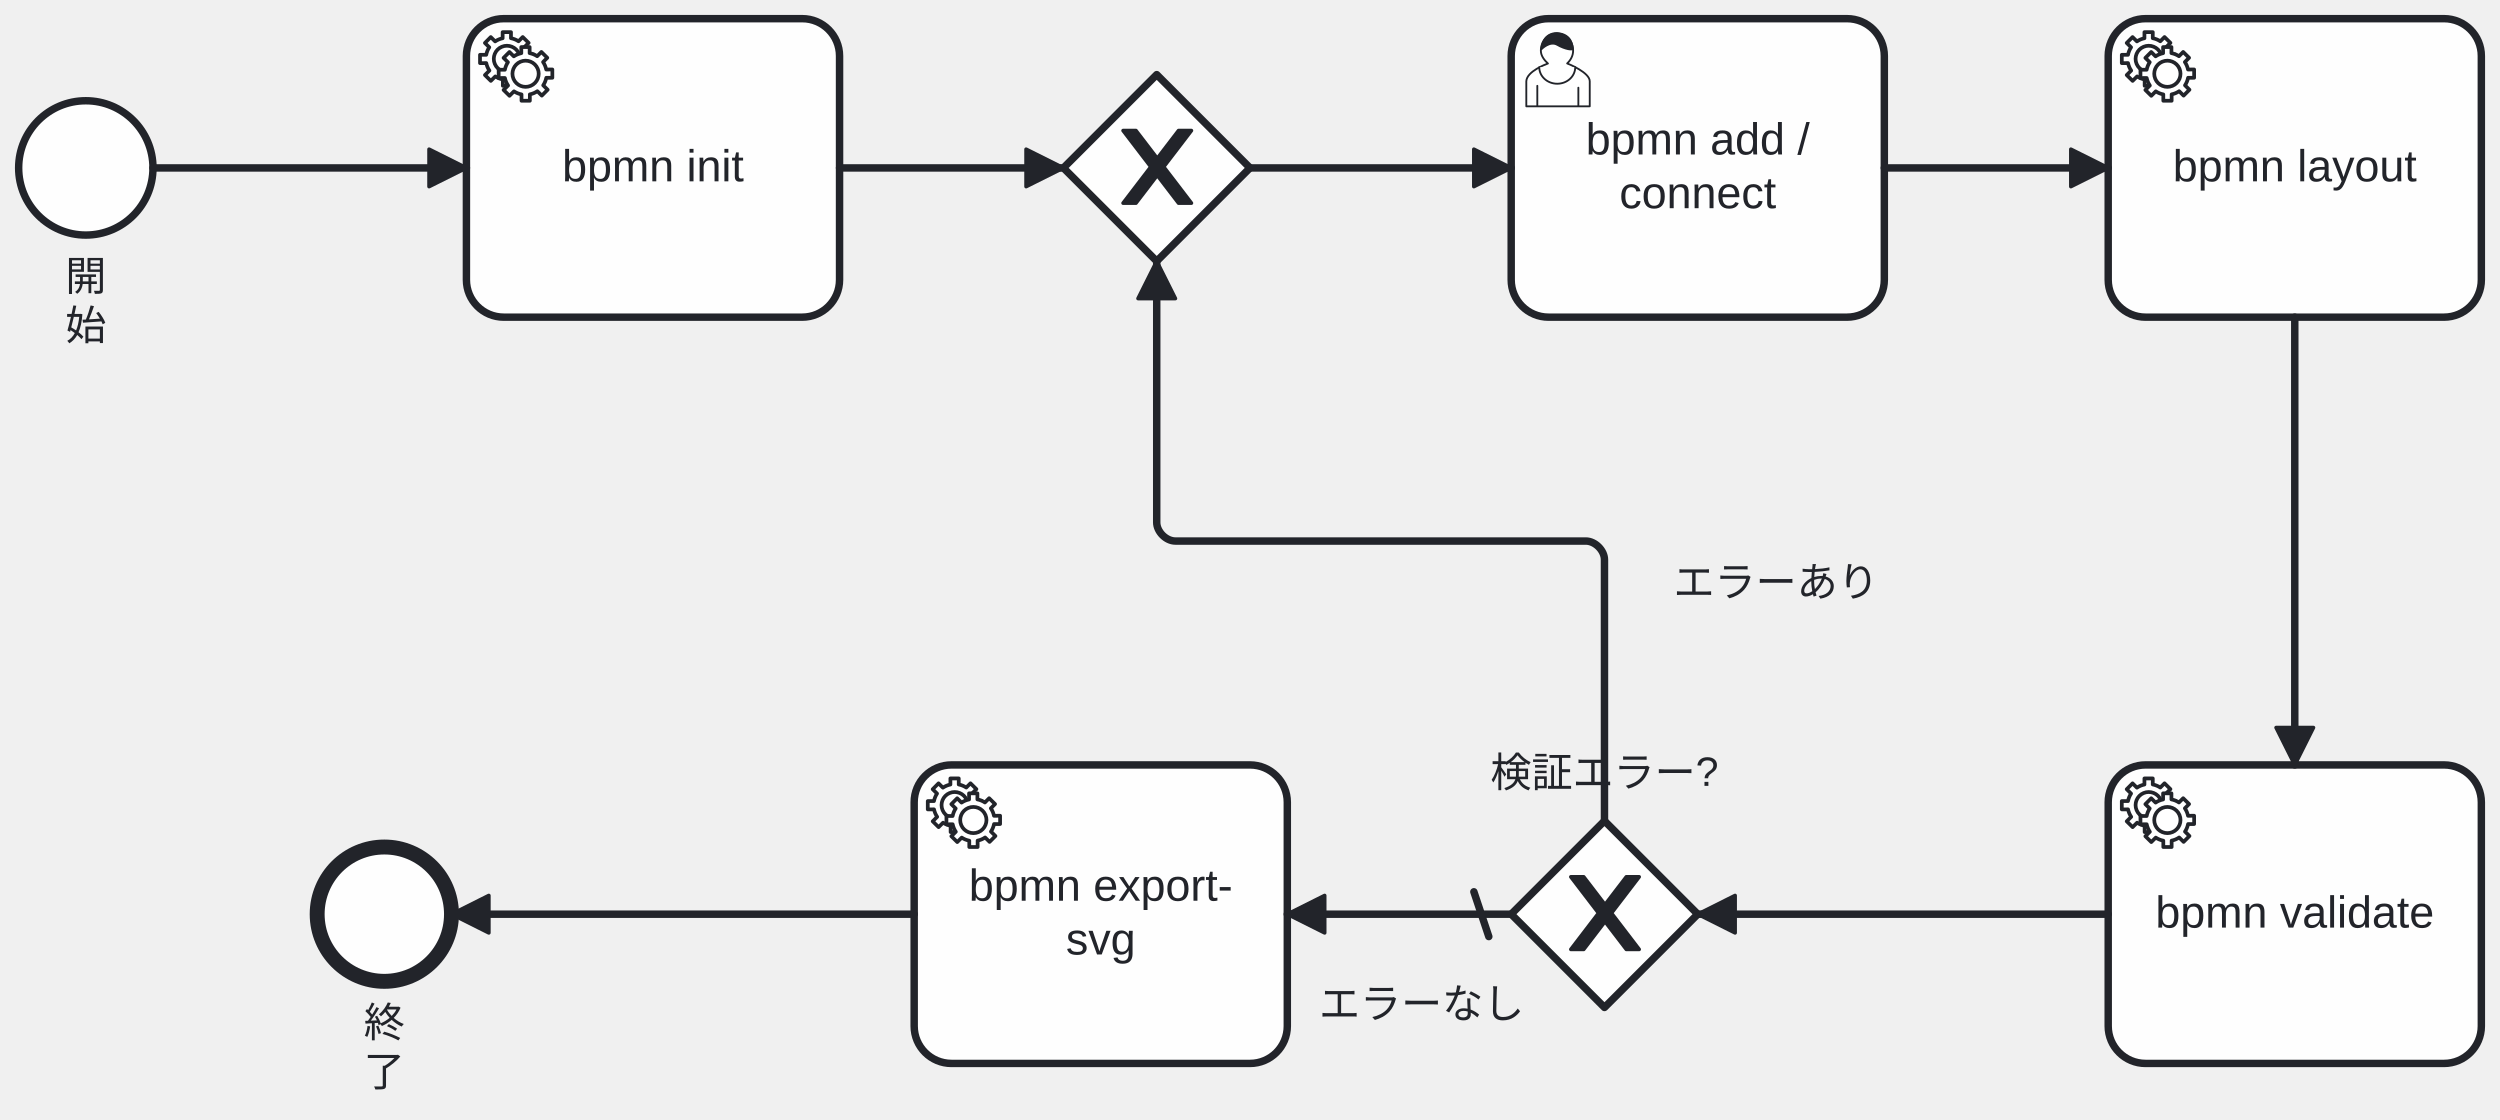
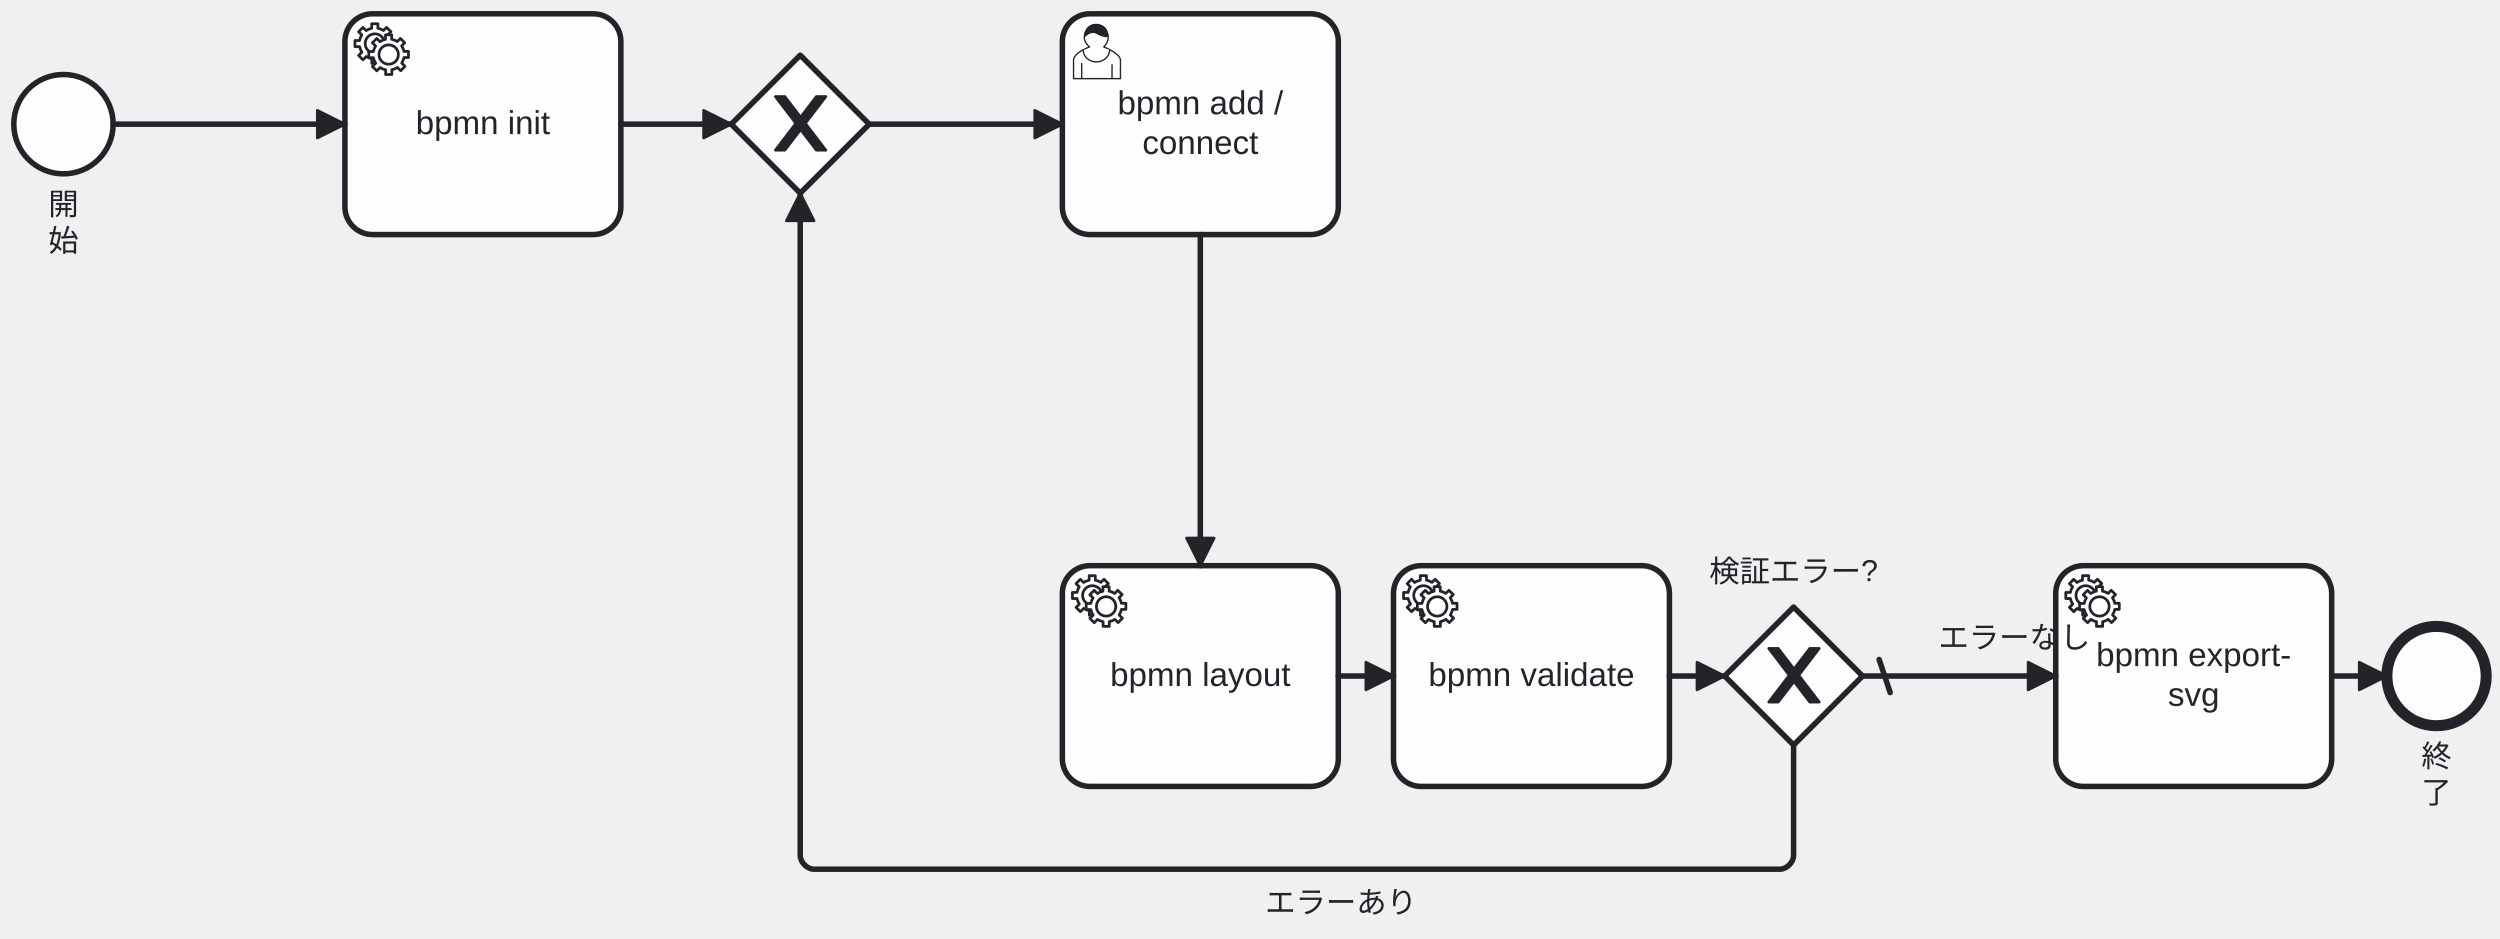
- <svg xmlns="http://www.w3.org/2000/svg" width="670" height="300" viewBox="75 75 670 300" version="1.1">
+ <svg xmlns="http://www.w3.org/2000/svg" width="906" height="340" viewBox="75 75 906 340" version="1.1">
  <g class="djs-group">
    <g class="djs-element djs-shape" data-element-id="Start" transform="matrix(1 0 0 1 80 102)" style="display: block;">
      <g class="djs-visual">
        <circle cx="18" cy="18" r="18" style="stroke-linecap: round; stroke-linejoin: round; stroke: rgb(34, 36, 42); stroke-width: 2px; fill: white; fill-opacity: 0.95;" />
      </g>
      <rect style="fill: none; stroke-opacity: 0; stroke: white; stroke-width: 15px;" class="djs-hit djs-hit-all" x="0" y="0" width="36" height="36" />
    </g>
  </g>
  <g class="djs-group">
    <g class="djs-element djs-shape" data-element-id="Start_label" transform="matrix(1 0 0 1 89 143)" style="display: block;">
      <g class="djs-visual">
        <text style="font-family: Arial, sans-serif; font-size: 11px; font-weight: normal; fill: rgb(34, 36, 42);" lineHeight="1.2" class="djs-label">
          <tspan x="3.5" y="9.9">開</tspan>
          <tspan x="3.5" y="23.1">始</tspan>
        </text>
      </g>
      <rect style="fill: none; stroke-opacity: 0; stroke: white; stroke-width: 15px;" class="djs-hit djs-hit-all" x="0" y="0" width="18" height="27" />
    </g>
  </g>
  <g class="djs-group">
    <g class="djs-element djs-shape" data-element-id="Task_Init" transform="matrix(1 0 0 1 200 80)" style="display: block;">
      <g class="djs-visual">
        <rect x="0" y="0" width="100" height="80" rx="10" ry="10" style="stroke-linecap: round; stroke-linejoin: round; stroke: rgb(34, 36, 42); stroke-width: 2px; fill: white; fill-opacity: 0.95;" />
        <text style="font-family: Arial, sans-serif; font-size: 12px; font-weight: normal; fill: rgb(34, 36, 42);" lineHeight="1.2" class="djs-label">
          <tspan x="25.654" y="43.6">bpmn init</tspan>
        </text>
        <circle cx="5" cy="5" r="5" style="stroke-linecap: round; stroke-linejoin: round; stroke: none; stroke-width: 2px; fill: white;" transform="translate(6, 6)" />
        <path style="fill: white; stroke-linecap: round; stroke-linejoin: round; stroke: rgb(34, 36, 42); stroke-width: 1px;" d="m 12,18 v -1.713 c 0.352,-0.07 0.704,-0.178 1.048,-0.321 0.344,-0.145 0.666,-0.321 0.966,-0.521 l 1.194,1.18 1.567,-1.577 -1.195,-1.18 c 0.403,-0.614 0.683,-1.299 0.825,-2.018 l 1.622,-0.01 v -2.22 l -1.637,0.01 c -0.073,-0.352 -0.178,-0.7 -0.324,-1.044 -0.145,-0.344 -0.321,-0.664 -0.523,-0.962 l 1.131,-1.136 -1.583,-1.563 -1.13,1.136 c -0.614,-0.401 -1.303,-0.681 -2.023,-0.822 l 0.009,-1.619 h -2.241 l 0.004,1.631 c -0.354,0.074 -0.705,0.18 -1.05,0.324 -0.344,0.144 -0.665,0.321 -0.964,0.52 l -1.17,-1.158 -1.567,1.579 1.168,1.157 c -0.403,0.613 -0.683,1.298 -0.825,2.017 l -1.659,0.003 v 2.222 l 1.672,-0.006 c 0.073,0.351 0.18,0.702 0.324,1.045 0.145,0.344 0.321,0.664 0.523,0.961 l -1.199,1.197 1.584,1.56 1.196,-1.193 c 0.614,0.403 1.303,0.682 2.023,0.823 l 7.19e-4,1.699 h 2.227 z m 0.221,-3.996 c -1.789,0.75 -3.858,-0.093 -4.61,-1.874 -0.752,-1.783 0.091,-3.846 1.88,-4.596 1.788,-0.749 3.857,0.093 4.609,1.874 0.752,1.782 -0.091,3.846 -1.88,4.596 z" />
        <circle cx="5" cy="5" r="5" style="stroke-linecap: round; stroke-linejoin: round; stroke: none; stroke-width: 2px; fill: white;" transform="translate(11, 10)" />
        <path style="fill: white; stroke-linecap: round; stroke-linejoin: round; stroke: rgb(34, 36, 42); stroke-width: 1px;" d="m 17,22 v -1.713 c 0.352,-0.07 0.704,-0.178 1.048,-0.321 0.344,-0.145 0.666,-0.321 0.966,-0.521 l 1.194,1.18 1.567,-1.577 -1.195,-1.18 c 0.403,-0.614 0.683,-1.299 0.825,-2.018 l 1.622,-0.01 v -2.22 l -1.637,0.01 c -0.073,-0.352 -0.178,-0.7 -0.324,-1.044 -0.145,-0.344 -0.321,-0.664 -0.523,-0.962 l 1.131,-1.136 -1.583,-1.563 -1.13,1.136 c -0.614,-0.401 -1.303,-0.681 -2.023,-0.822 l 0.009,-1.619 h -2.241 l 0.004,1.631 c -0.354,0.074 -0.705,0.18 -1.05,0.324 -0.344,0.144 -0.665,0.321 -0.964,0.52 l -1.17,-1.158 -1.567,1.579 1.168,1.157 c -0.403,0.613 -0.683,1.298 -0.825,2.017 l -1.659,0.003 v 2.222 l 1.672,-0.006 c 0.073,0.351 0.18,0.702 0.324,1.045 0.145,0.344 0.321,0.664 0.523,0.961 l -1.199,1.197 1.584,1.56 1.196,-1.193 c 0.614,0.403 1.303,0.682 2.023,0.823 l 7.19e-4,1.699 h 2.227 z m 0.221,-3.996 c -1.789,0.75 -3.858,-0.093 -4.61,-1.874 -0.752,-1.783 0.091,-3.846 1.88,-4.596 1.788,-0.749 3.857,0.093 4.609,1.874 0.752,1.782 -0.091,3.846 -1.88,4.596 z" />
      </g>
      <rect style="fill: none; stroke-opacity: 0; stroke: white; stroke-width: 15px;" class="djs-hit djs-hit-all" x="0" y="0" width="100" height="80" />
    </g>
  </g>
  <g class="djs-group">
-     <g class="djs-element djs-shape" data-element-id="Task_Edit" transform="matrix(1 0 0 1 480 80)" style="display: block;">
+     <g class="djs-element djs-shape" data-element-id="Task_Edit" transform="matrix(1 0 0 1 460 80)" style="display: block;">
      <g class="djs-visual">
        <rect x="0" y="0" width="100" height="80" rx="10" ry="10" style="stroke-linecap: round; stroke-linejoin: round; stroke: rgb(34, 36, 42); stroke-width: 2px; fill: white; fill-opacity: 0.95;" />
        <text style="font-family: Arial, sans-serif; font-size: 12px; font-weight: normal; fill: rgb(34, 36, 42);" lineHeight="1.2" class="djs-label">
          <tspan x="19.979" y="36.4">bpmn add / </tspan>
          <tspan x="28.985" y="50.8">connect</tspan>
        </text>
        <path style="fill: white; stroke-linecap: round; stroke-linejoin: round; stroke: rgb(34, 36, 42); stroke-width: 0.5px;" d="m 15,12 c 0.909,-0.845 1.594,-2.049 1.594,-3.385 0,-2.554 -1.805,-4.622 -4.357,-4.622 -2.552,0 -4.288,2.068 -4.288,4.622 0,1.348 0.974,2.562 1.896,3.405 -0.529,0.187 -5.669,2.097 -5.794,4.756 v 6.718 h 17 v -6.718 c 0,-2.298 -5.528,-4.595 -6.051,-4.776 zm -8,6 l 0,5.5 m 11,0 l 0,-5" />
        <path style="fill: white; stroke-linecap: round; stroke-linejoin: round; stroke: rgb(34, 36, 42); stroke-width: 0.5px;" d="m 15,12 m 2.162,1.009 c 0,2.447 -2.158,4.431 -4.821,4.431 -2.665,0 -4.822,-1.981 -4.822,-4.431 " />
        <path style="fill: rgb(34, 36, 42); stroke-linecap: round; stroke-linejoin: round; stroke: rgb(34, 36, 42); stroke-width: 0.5px;" d="m 15,12 m -6.9,-3.80 c 0,0 2.251,-2.358 4.274,-1.177 2.024,1.181 4.221,1.537 4.124,0.965 -0.098,-0.57 -0.117,-3.791 -4.191,-4.136 -3.575,0.001 -4.208,3.367 -4.207,4.348 z" />
      </g>
      <rect style="fill: none; stroke-opacity: 0; stroke: white; stroke-width: 15px;" class="djs-hit djs-hit-all" x="0" y="0" width="100" height="80" />
    </g>
  </g>
  <g class="djs-group">
-     <g class="djs-element djs-shape" data-element-id="Task_Layout" transform="matrix(1 0 0 1 640 80)" style="display: block;">
+     <g class="djs-element djs-shape" data-element-id="Task_Layout" transform="matrix(1 0 0 1 460 280)" style="display: block;">
      <g class="djs-visual">
        <rect x="0" y="0" width="100" height="80" rx="10" ry="10" style="stroke-linecap: round; stroke-linejoin: round; stroke: rgb(34, 36, 42); stroke-width: 2px; fill: white; fill-opacity: 0.95;" />
        <text style="font-family: Arial, sans-serif; font-size: 12px; font-weight: normal; fill: rgb(34, 36, 42);" lineHeight="1.2" class="djs-label">
          <tspan x="17.313" y="43.6">bpmn layout</tspan>
        </text>
        <circle cx="5" cy="5" r="5" style="stroke-linecap: round; stroke-linejoin: round; stroke: none; stroke-width: 2px; fill: white;" transform="translate(6, 6)" />
        <path style="fill: white; stroke-linecap: round; stroke-linejoin: round; stroke: rgb(34, 36, 42); stroke-width: 1px;" d="m 12,18 v -1.713 c 0.352,-0.07 0.704,-0.178 1.048,-0.321 0.344,-0.145 0.666,-0.321 0.966,-0.521 l 1.194,1.18 1.567,-1.577 -1.195,-1.18 c 0.403,-0.614 0.683,-1.299 0.825,-2.018 l 1.622,-0.01 v -2.22 l -1.637,0.01 c -0.073,-0.352 -0.178,-0.7 -0.324,-1.044 -0.145,-0.344 -0.321,-0.664 -0.523,-0.962 l 1.131,-1.136 -1.583,-1.563 -1.13,1.136 c -0.614,-0.401 -1.303,-0.681 -2.023,-0.822 l 0.009,-1.619 h -2.241 l 0.004,1.631 c -0.354,0.074 -0.705,0.18 -1.05,0.324 -0.344,0.144 -0.665,0.321 -0.964,0.52 l -1.17,-1.158 -1.567,1.579 1.168,1.157 c -0.403,0.613 -0.683,1.298 -0.825,2.017 l -1.659,0.003 v 2.222 l 1.672,-0.006 c 0.073,0.351 0.18,0.702 0.324,1.045 0.145,0.344 0.321,0.664 0.523,0.961 l -1.199,1.197 1.584,1.56 1.196,-1.193 c 0.614,0.403 1.303,0.682 2.023,0.823 l 7.19e-4,1.699 h 2.227 z m 0.221,-3.996 c -1.789,0.75 -3.858,-0.093 -4.61,-1.874 -0.752,-1.783 0.091,-3.846 1.88,-4.596 1.788,-0.749 3.857,0.093 4.609,1.874 0.752,1.782 -0.091,3.846 -1.88,4.596 z" />
        <circle cx="5" cy="5" r="5" style="stroke-linecap: round; stroke-linejoin: round; stroke: none; stroke-width: 2px; fill: white;" transform="translate(11, 10)" />
        <path style="fill: white; stroke-linecap: round; stroke-linejoin: round; stroke: rgb(34, 36, 42); stroke-width: 1px;" d="m 17,22 v -1.713 c 0.352,-0.07 0.704,-0.178 1.048,-0.321 0.344,-0.145 0.666,-0.321 0.966,-0.521 l 1.194,1.18 1.567,-1.577 -1.195,-1.18 c 0.403,-0.614 0.683,-1.299 0.825,-2.018 l 1.622,-0.01 v -2.22 l -1.637,0.01 c -0.073,-0.352 -0.178,-0.7 -0.324,-1.044 -0.145,-0.344 -0.321,-0.664 -0.523,-0.962 l 1.131,-1.136 -1.583,-1.563 -1.13,1.136 c -0.614,-0.401 -1.303,-0.681 -2.023,-0.822 l 0.009,-1.619 h -2.241 l 0.004,1.631 c -0.354,0.074 -0.705,0.18 -1.05,0.324 -0.344,0.144 -0.665,0.321 -0.964,0.52 l -1.17,-1.158 -1.567,1.579 1.168,1.157 c -0.403,0.613 -0.683,1.298 -0.825,2.017 l -1.659,0.003 v 2.222 l 1.672,-0.006 c 0.073,0.351 0.18,0.702 0.324,1.045 0.145,0.344 0.321,0.664 0.523,0.961 l -1.199,1.197 1.584,1.56 1.196,-1.193 c 0.614,0.403 1.303,0.682 2.023,0.823 l 7.19e-4,1.699 h 2.227 z m 0.221,-3.996 c -1.789,0.75 -3.858,-0.093 -4.61,-1.874 -0.752,-1.783 0.091,-3.846 1.88,-4.596 1.788,-0.749 3.857,0.093 4.609,1.874 0.752,1.782 -0.091,3.846 -1.88,4.596 z" />
      </g>
      <rect style="fill: none; stroke-opacity: 0; stroke: white; stroke-width: 15px;" class="djs-hit djs-hit-all" x="0" y="0" width="100" height="80" />
    </g>
  </g>
  <g class="djs-group">
-     <g class="djs-element djs-shape" data-element-id="Task_Validate" transform="matrix(1 0 0 1 640 280)" style="display: block;">
+     <g class="djs-element djs-shape" data-element-id="Task_Validate" transform="matrix(1 0 0 1 580 280)" style="display: block;">
      <g class="djs-visual">
        <rect x="0" y="0" width="100" height="80" rx="10" ry="10" style="stroke-linecap: round; stroke-linejoin: round; stroke: rgb(34, 36, 42); stroke-width: 2px; fill: white; fill-opacity: 0.95;" />
        <text style="font-family: Arial, sans-serif; font-size: 12px; font-weight: normal; fill: rgb(34, 36, 42);" lineHeight="1.2" class="djs-label">
          <tspan x="12.644" y="43.6">bpmn validate</tspan>
        </text>
        <circle cx="5" cy="5" r="5" style="stroke-linecap: round; stroke-linejoin: round; stroke: none; stroke-width: 2px; fill: white;" transform="translate(6, 6)" />
        <path style="fill: white; stroke-linecap: round; stroke-linejoin: round; stroke: rgb(34, 36, 42); stroke-width: 1px;" d="m 12,18 v -1.713 c 0.352,-0.07 0.704,-0.178 1.048,-0.321 0.344,-0.145 0.666,-0.321 0.966,-0.521 l 1.194,1.18 1.567,-1.577 -1.195,-1.18 c 0.403,-0.614 0.683,-1.299 0.825,-2.018 l 1.622,-0.01 v -2.22 l -1.637,0.01 c -0.073,-0.352 -0.178,-0.7 -0.324,-1.044 -0.145,-0.344 -0.321,-0.664 -0.523,-0.962 l 1.131,-1.136 -1.583,-1.563 -1.13,1.136 c -0.614,-0.401 -1.303,-0.681 -2.023,-0.822 l 0.009,-1.619 h -2.241 l 0.004,1.631 c -0.354,0.074 -0.705,0.18 -1.05,0.324 -0.344,0.144 -0.665,0.321 -0.964,0.52 l -1.17,-1.158 -1.567,1.579 1.168,1.157 c -0.403,0.613 -0.683,1.298 -0.825,2.017 l -1.659,0.003 v 2.222 l 1.672,-0.006 c 0.073,0.351 0.18,0.702 0.324,1.045 0.145,0.344 0.321,0.664 0.523,0.961 l -1.199,1.197 1.584,1.56 1.196,-1.193 c 0.614,0.403 1.303,0.682 2.023,0.823 l 7.19e-4,1.699 h 2.227 z m 0.221,-3.996 c -1.789,0.75 -3.858,-0.093 -4.61,-1.874 -0.752,-1.783 0.091,-3.846 1.88,-4.596 1.788,-0.749 3.857,0.093 4.609,1.874 0.752,1.782 -0.091,3.846 -1.88,4.596 z" />
        <circle cx="5" cy="5" r="5" style="stroke-linecap: round; stroke-linejoin: round; stroke: none; stroke-width: 2px; fill: white;" transform="translate(11, 10)" />
        <path style="fill: white; stroke-linecap: round; stroke-linejoin: round; stroke: rgb(34, 36, 42); stroke-width: 1px;" d="m 17,22 v -1.713 c 0.352,-0.07 0.704,-0.178 1.048,-0.321 0.344,-0.145 0.666,-0.321 0.966,-0.521 l 1.194,1.18 1.567,-1.577 -1.195,-1.18 c 0.403,-0.614 0.683,-1.299 0.825,-2.018 l 1.622,-0.01 v -2.22 l -1.637,0.01 c -0.073,-0.352 -0.178,-0.7 -0.324,-1.044 -0.145,-0.344 -0.321,-0.664 -0.523,-0.962 l 1.131,-1.136 -1.583,-1.563 -1.13,1.136 c -0.614,-0.401 -1.303,-0.681 -2.023,-0.822 l 0.009,-1.619 h -2.241 l 0.004,1.631 c -0.354,0.074 -0.705,0.18 -1.05,0.324 -0.344,0.144 -0.665,0.321 -0.964,0.52 l -1.17,-1.158 -1.567,1.579 1.168,1.157 c -0.403,0.613 -0.683,1.298 -0.825,2.017 l -1.659,0.003 v 2.222 l 1.672,-0.006 c 0.073,0.351 0.18,0.702 0.324,1.045 0.145,0.344 0.321,0.664 0.523,0.961 l -1.199,1.197 1.584,1.56 1.196,-1.193 c 0.614,0.403 1.303,0.682 2.023,0.823 l 7.19e-4,1.699 h 2.227 z m 0.221,-3.996 c -1.789,0.75 -3.858,-0.093 -4.61,-1.874 -0.752,-1.783 0.091,-3.846 1.88,-4.596 1.788,-0.749 3.857,0.093 4.609,1.874 0.752,1.782 -0.091,3.846 -1.88,4.596 z" />
      </g>
      <rect style="fill: none; stroke-opacity: 0; stroke: white; stroke-width: 15px;" class="djs-hit djs-hit-all" x="0" y="0" width="100" height="80" />
    </g>
  </g>
  <g class="djs-group">
-     <g class="djs-element djs-shape" data-element-id="Gateway_Edit" transform="matrix(1 0 0 1 360 95)" style="display: block;">
+     <g class="djs-element djs-shape" data-element-id="Gateway_Edit" transform="matrix(1 0 0 1 340 95)" style="display: block;">
      <g class="djs-visual">
        <polygon style="stroke-linecap: round; stroke-linejoin: round; stroke: rgb(34, 36, 42); stroke-width: 2px; fill: white; fill-opacity: 0.95;" points="25,0 50,25 25,50 0,25" />
        <path style="fill: rgb(34, 36, 42); stroke-linecap: round; stroke-linejoin: round; stroke: rgb(34, 36, 42); stroke-width: 1px;" d="m 16,15 7.429,9.714 -7.429,9.714 3.429,0 5.714,-7.464 5.714,7.464 3.429,0 -7.429,-9.714 7.429,-9.714 -3.429,0 -5.714,7.464 -5.714,-7.464 -3.429,0 z" />
      </g>
      <rect style="fill: none; stroke-opacity: 0; stroke: white; stroke-width: 15px;" class="djs-hit djs-hit-all" x="0" y="0" width="50" height="50" />
    </g>
  </g>
  <g class="djs-group">
-     <g class="djs-element djs-shape" data-element-id="Gateway_Errors" transform="matrix(1 0 0 1 480 295)" style="display: block;">
+     <g class="djs-element djs-shape" data-element-id="Gateway_Errors" transform="matrix(1 0 0 1 700 295)" style="display: block;">
      <g class="djs-visual">
        <polygon style="stroke-linecap: round; stroke-linejoin: round; stroke: rgb(34, 36, 42); stroke-width: 2px; fill: white; fill-opacity: 0.95;" points="25,0 50,25 25,50 0,25" />
        <path style="fill: rgb(34, 36, 42); stroke-linecap: round; stroke-linejoin: round; stroke: rgb(34, 36, 42); stroke-width: 1px;" d="m 16,15 7.429,9.714 -7.429,9.714 3.429,0 5.714,-7.464 5.714,7.464 3.429,0 -7.429,-9.714 7.429,-9.714 -3.429,0 -5.714,7.464 -5.714,-7.464 -3.429,0 z" />
      </g>
      <rect style="fill: none; stroke-opacity: 0; stroke: white; stroke-width: 15px;" class="djs-hit djs-hit-all" x="0" y="0" width="50" height="50" />
    </g>
  </g>
  <g class="djs-group">
-     <g class="djs-element djs-shape" data-element-id="Gateway_Errors_label" transform="matrix(1 0 0 1 469 276)" style="display: block;">
+     <g class="djs-element djs-shape" data-element-id="Gateway_Errors_label" transform="matrix(1 0 0 1 689 276)" style="display: block;">
      <g class="djs-visual">
        <text style="font-family: Arial, sans-serif; font-size: 11px; font-weight: normal; fill: rgb(34, 36, 42);" lineHeight="1.2" class="djs-label">
          <tspan x="5.441" y="9.9">検証エラー?</tspan>
        </text>
      </g>
      <rect style="fill: none; stroke-opacity: 0; stroke: white; stroke-width: 15px;" class="djs-hit djs-hit-all" x="0" y="0" width="72" height="14" />
    </g>
  </g>
  <g class="djs-group">
-     <g class="djs-element djs-shape" data-element-id="Task_Export" transform="matrix(1 0 0 1 320 280)" style="display: block;">
+     <g class="djs-element djs-shape" data-element-id="Task_Export" transform="matrix(1 0 0 1 820 280)" style="display: block;">
      <g class="djs-visual">
        <rect x="0" y="0" width="100" height="80" rx="10" ry="10" style="stroke-linecap: round; stroke-linejoin: round; stroke: rgb(34, 36, 42); stroke-width: 2px; fill: white; fill-opacity: 0.95;" />
        <text style="font-family: Arial, sans-serif; font-size: 12px; font-weight: normal; fill: rgb(34, 36, 42);" lineHeight="1.2" class="djs-label">
          <tspan x="14.65" y="36.4">bpmn export-</tspan>
          <tspan x="40.663" y="50.8">svg</tspan>
        </text>
        <circle cx="5" cy="5" r="5" style="stroke-linecap: round; stroke-linejoin: round; stroke: none; stroke-width: 2px; fill: white;" transform="translate(6, 6)" />
        <path style="fill: white; stroke-linecap: round; stroke-linejoin: round; stroke: rgb(34, 36, 42); stroke-width: 1px;" d="m 12,18 v -1.713 c 0.352,-0.07 0.704,-0.178 1.048,-0.321 0.344,-0.145 0.666,-0.321 0.966,-0.521 l 1.194,1.18 1.567,-1.577 -1.195,-1.18 c 0.403,-0.614 0.683,-1.299 0.825,-2.018 l 1.622,-0.01 v -2.22 l -1.637,0.01 c -0.073,-0.352 -0.178,-0.7 -0.324,-1.044 -0.145,-0.344 -0.321,-0.664 -0.523,-0.962 l 1.131,-1.136 -1.583,-1.563 -1.13,1.136 c -0.614,-0.401 -1.303,-0.681 -2.023,-0.822 l 0.009,-1.619 h -2.241 l 0.004,1.631 c -0.354,0.074 -0.705,0.18 -1.05,0.324 -0.344,0.144 -0.665,0.321 -0.964,0.52 l -1.17,-1.158 -1.567,1.579 1.168,1.157 c -0.403,0.613 -0.683,1.298 -0.825,2.017 l -1.659,0.003 v 2.222 l 1.672,-0.006 c 0.073,0.351 0.18,0.702 0.324,1.045 0.145,0.344 0.321,0.664 0.523,0.961 l -1.199,1.197 1.584,1.56 1.196,-1.193 c 0.614,0.403 1.303,0.682 2.023,0.823 l 7.19e-4,1.699 h 2.227 z m 0.221,-3.996 c -1.789,0.75 -3.858,-0.093 -4.61,-1.874 -0.752,-1.783 0.091,-3.846 1.88,-4.596 1.788,-0.749 3.857,0.093 4.609,1.874 0.752,1.782 -0.091,3.846 -1.88,4.596 z" />
        <circle cx="5" cy="5" r="5" style="stroke-linecap: round; stroke-linejoin: round; stroke: none; stroke-width: 2px; fill: white;" transform="translate(11, 10)" />
        <path style="fill: white; stroke-linecap: round; stroke-linejoin: round; stroke: rgb(34, 36, 42); stroke-width: 1px;" d="m 17,22 v -1.713 c 0.352,-0.07 0.704,-0.178 1.048,-0.321 0.344,-0.145 0.666,-0.321 0.966,-0.521 l 1.194,1.18 1.567,-1.577 -1.195,-1.18 c 0.403,-0.614 0.683,-1.299 0.825,-2.018 l 1.622,-0.01 v -2.22 l -1.637,0.01 c -0.073,-0.352 -0.178,-0.7 -0.324,-1.044 -0.145,-0.344 -0.321,-0.664 -0.523,-0.962 l 1.131,-1.136 -1.583,-1.563 -1.13,1.136 c -0.614,-0.401 -1.303,-0.681 -2.023,-0.822 l 0.009,-1.619 h -2.241 l 0.004,1.631 c -0.354,0.074 -0.705,0.18 -1.05,0.324 -0.344,0.144 -0.665,0.321 -0.964,0.52 l -1.17,-1.158 -1.567,1.579 1.168,1.157 c -0.403,0.613 -0.683,1.298 -0.825,2.017 l -1.659,0.003 v 2.222 l 1.672,-0.006 c 0.073,0.351 0.18,0.702 0.324,1.045 0.145,0.344 0.321,0.664 0.523,0.961 l -1.199,1.197 1.584,1.56 1.196,-1.193 c 0.614,0.403 1.303,0.682 2.023,0.823 l 7.19e-4,1.699 h 2.227 z m 0.221,-3.996 c -1.789,0.75 -3.858,-0.093 -4.61,-1.874 -0.752,-1.783 0.091,-3.846 1.88,-4.596 1.788,-0.749 3.857,0.093 4.609,1.874 0.752,1.782 -0.091,3.846 -1.88,4.596 z" />
      </g>
      <rect style="fill: none; stroke-opacity: 0; stroke: white; stroke-width: 15px;" class="djs-hit djs-hit-all" x="0" y="0" width="100" height="80" />
    </g>
  </g>
  <g class="djs-group">
-     <g class="djs-element djs-shape" data-element-id="End" transform="matrix(1 0 0 1 160 302)" style="display: block;">
+     <g class="djs-element djs-shape" data-element-id="End" transform="matrix(1 0 0 1 940 302)" style="display: block;">
      <g class="djs-visual">
        <circle cx="18" cy="18" r="18" style="stroke-linecap: round; stroke-linejoin: round; stroke: rgb(34, 36, 42); stroke-width: 4px; fill: white; fill-opacity: 0.95;" />
      </g>
      <rect style="fill: none; stroke-opacity: 0; stroke: white; stroke-width: 15px;" class="djs-hit djs-hit-all" x="0" y="0" width="36" height="36" />
    </g>
  </g>
  <g class="djs-group">
-     <g class="djs-element djs-shape" data-element-id="End_label" transform="matrix(1 0 0 1 169 343)" style="display: block;">
+     <g class="djs-element djs-shape" data-element-id="End_label" transform="matrix(1 0 0 1 949 343)" style="display: block;">
      <g class="djs-visual">
        <text style="font-family: Arial, sans-serif; font-size: 11px; font-weight: normal; fill: rgb(34, 36, 42);" lineHeight="1.2" class="djs-label">
          <tspan x="3.5" y="9.9">終</tspan>
          <tspan x="3.5" y="23.1">了</tspan>
        </text>
      </g>
      <rect style="fill: none; stroke-opacity: 0; stroke: white; stroke-width: 15px;" class="djs-hit djs-hit-all" x="0" y="0" width="18" height="27" />
    </g>
  </g>
  <g class="djs-group">
    <g class="djs-element djs-connection" data-element-id="Flow_1" style="display: block;">
      <g class="djs-visual">
        <defs>
          <marker id="marker-1" viewBox="0 0 20 20" refX="11" refY="10" markerWidth="10" markerHeight="10" orient="auto">
            <path d="M 1 5 L 11 10 L 1 15 Z" style="stroke-linecap: round; stroke-linejoin: round; stroke: rgb(34, 36, 42); stroke-width: 1px; fill: rgb(34, 36, 42);" />
          </marker>
        </defs>
        <path style="fill: none; stroke-linecap: round; stroke-linejoin: round; stroke: rgb(34, 36, 42); stroke-width: 2px; marker-end: url('#marker-1');" data-corner-radius="5" d="M116,120L200,120" />
      </g>
      <path d="M116,120L200,120" style="fill: none; stroke-opacity: 0; stroke: white; stroke-width: 15px;" class="djs-hit djs-hit-stroke" />
    </g>
  </g>
  <g class="djs-group">
    <g class="djs-element djs-connection" data-element-id="Flow_2" style="display: block;">
      <g class="djs-visual">
        <defs>
          <marker id="marker-2" viewBox="0 0 20 20" refX="11" refY="10" markerWidth="10" markerHeight="10" orient="auto">
            <path d="M 1 5 L 11 10 L 1 15 Z" style="stroke-linecap: round; stroke-linejoin: round; stroke: rgb(34, 36, 42); stroke-width: 1px; fill: rgb(34, 36, 42);" />
          </marker>
        </defs>
-         <path style="fill: none; stroke-linecap: round; stroke-linejoin: round; stroke: rgb(34, 36, 42); stroke-width: 2px; marker-end: url('#marker-2');" data-corner-radius="5" d="M300,120L360,120" />
-       </g>
-       <path d="M300,120L360,120" style="fill: none; stroke-opacity: 0; stroke: white; stroke-width: 15px;" class="djs-hit djs-hit-stroke" />
+         <path style="fill: none; stroke-linecap: round; stroke-linejoin: round; stroke: rgb(34, 36, 42); stroke-width: 2px; marker-end: url('#marker-2');" data-corner-radius="5" d="M300,120L340,120" />
+       </g>
+       <path d="M300,120L340,120" style="fill: none; stroke-opacity: 0; stroke: white; stroke-width: 15px;" class="djs-hit djs-hit-stroke" />
    </g>
  </g>
  <g class="djs-group">
    <g class="djs-element djs-connection" data-element-id="Flow_3" style="display: block;">
      <g class="djs-visual">
        <defs>
          <marker id="marker-3" viewBox="0 0 20 20" refX="11" refY="10" markerWidth="10" markerHeight="10" orient="auto">
            <path d="M 1 5 L 11 10 L 1 15 Z" style="stroke-linecap: round; stroke-linejoin: round; stroke: rgb(34, 36, 42); stroke-width: 1px; fill: rgb(34, 36, 42);" />
          </marker>
        </defs>
-         <path style="fill: none; stroke-linecap: round; stroke-linejoin: round; stroke: rgb(34, 36, 42); stroke-width: 2px; marker-end: url('#marker-3');" data-corner-radius="5" d="M410,120L480,120" />
-       </g>
-       <path d="M410,120L480,120" style="fill: none; stroke-opacity: 0; stroke: white; stroke-width: 15px;" class="djs-hit djs-hit-stroke" />
+         <path style="fill: none; stroke-linecap: round; stroke-linejoin: round; stroke: rgb(34, 36, 42); stroke-width: 2px; marker-end: url('#marker-3');" data-corner-radius="5" d="M390,120L460,120" />
+       </g>
+       <path d="M390,120L460,120" style="fill: none; stroke-opacity: 0; stroke: white; stroke-width: 15px;" class="djs-hit djs-hit-stroke" />
    </g>
  </g>
  <g class="djs-group">
    <g class="djs-element djs-connection" data-element-id="Flow_4" style="display: block;">
      <g class="djs-visual">
        <defs>
          <marker id="marker-4" viewBox="0 0 20 20" refX="11" refY="10" markerWidth="10" markerHeight="10" orient="auto">
            <path d="M 1 5 L 11 10 L 1 15 Z" style="stroke-linecap: round; stroke-linejoin: round; stroke: rgb(34, 36, 42); stroke-width: 1px; fill: rgb(34, 36, 42);" />
          </marker>
        </defs>
-         <path style="fill: none; stroke-linecap: round; stroke-linejoin: round; stroke: rgb(34, 36, 42); stroke-width: 2px; marker-end: url('#marker-4');" data-corner-radius="5" d="M580,120L640,120" />
-       </g>
-       <path d="M580,120L640,120" style="fill: none; stroke-opacity: 0; stroke: white; stroke-width: 15px;" class="djs-hit djs-hit-stroke" />
+         <path style="fill: none; stroke-linecap: round; stroke-linejoin: round; stroke: rgb(34, 36, 42); stroke-width: 2px; marker-end: url('#marker-4');" data-corner-radius="5" d="M510,160L510,280" />
+       </g>
+       <path d="M510,160L510,280" style="fill: none; stroke-opacity: 0; stroke: white; stroke-width: 15px;" class="djs-hit djs-hit-stroke" />
    </g>
  </g>
  <g class="djs-group">
    <g class="djs-element djs-connection" data-element-id="Flow_5" style="display: block;">
      <g class="djs-visual">
        <defs>
          <marker id="marker-5" viewBox="0 0 20 20" refX="11" refY="10" markerWidth="10" markerHeight="10" orient="auto">
            <path d="M 1 5 L 11 10 L 1 15 Z" style="stroke-linecap: round; stroke-linejoin: round; stroke: rgb(34, 36, 42); stroke-width: 1px; fill: rgb(34, 36, 42);" />
          </marker>
        </defs>
-         <path style="fill: none; stroke-linecap: round; stroke-linejoin: round; stroke: rgb(34, 36, 42); stroke-width: 2px; marker-end: url('#marker-5');" data-corner-radius="5" d="M690,160L690,280" />
-       </g>
-       <path d="M690,160L690,280" style="fill: none; stroke-opacity: 0; stroke: white; stroke-width: 15px;" class="djs-hit djs-hit-stroke" />
+         <path style="fill: none; stroke-linecap: round; stroke-linejoin: round; stroke: rgb(34, 36, 42); stroke-width: 2px; marker-end: url('#marker-5');" data-corner-radius="5" d="M560,320L580,320" />
+       </g>
+       <path d="M560,320L580,320" style="fill: none; stroke-opacity: 0; stroke: white; stroke-width: 15px;" class="djs-hit djs-hit-stroke" />
    </g>
  </g>
  <g class="djs-group">
    <g class="djs-element djs-connection" data-element-id="Flow_6" style="display: block;">
      <g class="djs-visual">
        <defs>
          <marker id="marker-6" viewBox="0 0 20 20" refX="11" refY="10" markerWidth="10" markerHeight="10" orient="auto">
            <path d="M 1 5 L 11 10 L 1 15 Z" style="stroke-linecap: round; stroke-linejoin: round; stroke: rgb(34, 36, 42); stroke-width: 1px; fill: rgb(34, 36, 42);" />
          </marker>
        </defs>
-         <path style="fill: none; stroke-linecap: round; stroke-linejoin: round; stroke: rgb(34, 36, 42); stroke-width: 2px; marker-end: url('#marker-6');" data-corner-radius="5" d="M640,320L530,320" />
-       </g>
-       <path d="M640,320L530,320" style="fill: none; stroke-opacity: 0; stroke: white; stroke-width: 15px;" class="djs-hit djs-hit-stroke" />
+         <path style="fill: none; stroke-linecap: round; stroke-linejoin: round; stroke: rgb(34, 36, 42); stroke-width: 2px; marker-end: url('#marker-6');" data-corner-radius="5" d="M680,320L700,320" />
+       </g>
+       <path d="M680,320L700,320" style="fill: none; stroke-opacity: 0; stroke: white; stroke-width: 15px;" class="djs-hit djs-hit-stroke" />
    </g>
  </g>
  <g class="djs-group">
    <g class="djs-element djs-connection" data-element-id="Flow_7" style="display: block;">
      <g class="djs-visual">
        <defs>
          <marker id="marker-7" viewBox="0 0 20 20" refX="11" refY="10" markerWidth="10" markerHeight="10" orient="auto">
            <path d="M 1 5 L 11 10 L 1 15 Z" style="stroke-linecap: round; stroke-linejoin: round; stroke: rgb(34, 36, 42); stroke-width: 1px; fill: rgb(34, 36, 42);" />
          </marker>
        </defs>
-         <path style="fill: none; stroke-linecap: round; stroke-linejoin: round; stroke: rgb(34, 36, 42); stroke-width: 2px; marker-end: url('#marker-7');" data-corner-radius="5" d="M505,295L505,225C505,222.5,502.5,220,500,220L390,220C387.5,220,385,217.5,385,215L385,145" />
-       </g>
-       <path d="M505,295L505,220L385,220L385,145" style="fill: none; stroke-opacity: 0; stroke: white; stroke-width: 15px;" class="djs-hit djs-hit-stroke" />
-     </g>
-   </g>
-   <g class="djs-group">
-     <g class="djs-element djs-shape" data-element-id="Flow_7_label" transform="matrix(1 0 0 1 515 225)" style="display: block;">
+         <path style="fill: none; stroke-linecap: round; stroke-linejoin: round; stroke: rgb(34, 36, 42); stroke-width: 2px; marker-end: url('#marker-7');" data-corner-radius="5" d="M725,345L725,385C725,387.5,722.5,390,720,390L370,390C367.5,390,365,387.5,365,385L365,145" />
+       </g>
+       <path d="M725,345L725,390L365,390L365,145" style="fill: none; stroke-opacity: 0; stroke: white; stroke-width: 15px;" class="djs-hit djs-hit-stroke" />
+     </g>
+   </g>
+   <g class="djs-group">
+     <g class="djs-element djs-shape" data-element-id="Flow_7_label" transform="matrix(1 0 0 1 525 396)" style="display: block;">
      <g class="djs-visual">
        <text style="font-family: Arial, sans-serif; font-size: 11px; font-weight: normal; fill: rgb(34, 36, 42);" lineHeight="1.2" class="djs-label">
          <tspan x="8.5" y="9.9">エラーあり</tspan>
        </text>
      </g>
      <rect style="fill: none; stroke-opacity: 0; stroke: white; stroke-width: 15px;" class="djs-hit djs-hit-all" x="0" y="0" width="72" height="14" />
    </g>
  </g>
  <g class="djs-group">
    <g class="djs-element djs-connection" data-element-id="Flow_8" style="display: block;">
      <g class="djs-visual">
        <defs>
          <marker id="marker-8" viewBox="0 0 20 20" refX="11" refY="10" markerWidth="10" markerHeight="10" orient="auto">
            <path d="M 1 5 L 11 10 L 1 15 Z" style="stroke-linecap: round; stroke-linejoin: round; stroke: rgb(34, 36, 42); stroke-width: 1px; fill: rgb(34, 36, 42);" />
          </marker>
          <marker id="marker-9" viewBox="0 0 20 20" refX="0" refY="10" markerWidth="10" markerHeight="10" orient="auto">
            <path d="M 6 4 L 10 16" style="stroke-linecap: round; stroke-linejoin: round; stroke: rgb(34, 36, 42); stroke-width: 2px; fill: none;" />
          </marker>
        </defs>
-         <path style="fill: none; stroke-linecap: round; stroke-linejoin: round; stroke: rgb(34, 36, 42); stroke-width: 2px; marker-end: url('#marker-8'); marker-start: url('#marker-9');" data-corner-radius="5" d="M480,320L420,320" />
-       </g>
-       <path d="M480,320L420,320" style="fill: none; stroke-opacity: 0; stroke: white; stroke-width: 15px;" class="djs-hit djs-hit-stroke" />
-     </g>
-   </g>
-   <g class="djs-group">
-     <g class="djs-element djs-shape" data-element-id="Flow_8_label" transform="matrix(1 0 0 1 420 338)" style="display: block;">
-       <g class="djs-visual">
-         <text style="font-family: Arial, sans-serif; font-size: 11px; font-weight: normal; fill: rgb(34, 36, 42);" lineHeight="1.2" class="djs-label">
-           <tspan x="8.5" y="9.9">エラーなし</tspan>
-         </text>
-       </g>
-       <rect style="fill: none; stroke-opacity: 0; stroke: white; stroke-width: 15px;" class="djs-hit djs-hit-all" x="0" y="0" width="72" height="14" />
+         <path style="fill: none; stroke-linecap: round; stroke-linejoin: round; stroke: rgb(34, 36, 42); stroke-width: 2px; marker-end: url('#marker-8'); marker-start: url('#marker-9');" data-corner-radius="5" d="M750,320L820,320" />
+       </g>
+       <path d="M750,320L820,320" style="fill: none; stroke-opacity: 0; stroke: white; stroke-width: 15px;" class="djs-hit djs-hit-stroke" />
+     </g>
+   </g>
+   <g class="djs-group">
+     <g class="djs-element djs-shape" data-element-id="Flow_8_label" transform="matrix(1 0 0 1 775 300)" style="display: block;">
+       <g class="djs-visual">
+         <text style="font-family: Arial, sans-serif; font-size: 11px; font-weight: normal; fill: rgb(34, 36, 42);" lineHeight="1.2" class="djs-label">
+           <tspan x="2.5" y="9.9">エラーなし</tspan>
+         </text>
+       </g>
+       <rect style="fill: none; stroke-opacity: 0; stroke: white; stroke-width: 15px;" class="djs-hit djs-hit-all" x="0" y="0" width="60" height="14" />
    </g>
  </g>
  <g class="djs-group">
    <g class="djs-element djs-connection" data-element-id="Flow_9" style="display: block;">
      <g class="djs-visual">
        <defs>
          <marker id="marker-10" viewBox="0 0 20 20" refX="11" refY="10" markerWidth="10" markerHeight="10" orient="auto">
            <path d="M 1 5 L 11 10 L 1 15 Z" style="stroke-linecap: round; stroke-linejoin: round; stroke: rgb(34, 36, 42); stroke-width: 1px; fill: rgb(34, 36, 42);" />
          </marker>
        </defs>
-         <path style="fill: none; stroke-linecap: round; stroke-linejoin: round; stroke: rgb(34, 36, 42); stroke-width: 2px; marker-end: url('#marker-10');" data-corner-radius="5" d="M320,320L196,320" />
-       </g>
-       <path d="M320,320L196,320" style="fill: none; stroke-opacity: 0; stroke: white; stroke-width: 15px;" class="djs-hit djs-hit-stroke" />
+         <path style="fill: none; stroke-linecap: round; stroke-linejoin: round; stroke: rgb(34, 36, 42); stroke-width: 2px; marker-end: url('#marker-10');" data-corner-radius="5" d="M920,320L940,320" />
+       </g>
+       <path d="M920,320L940,320" style="fill: none; stroke-opacity: 0; stroke: white; stroke-width: 15px;" class="djs-hit djs-hit-stroke" />
    </g>
  </g>
</svg>
